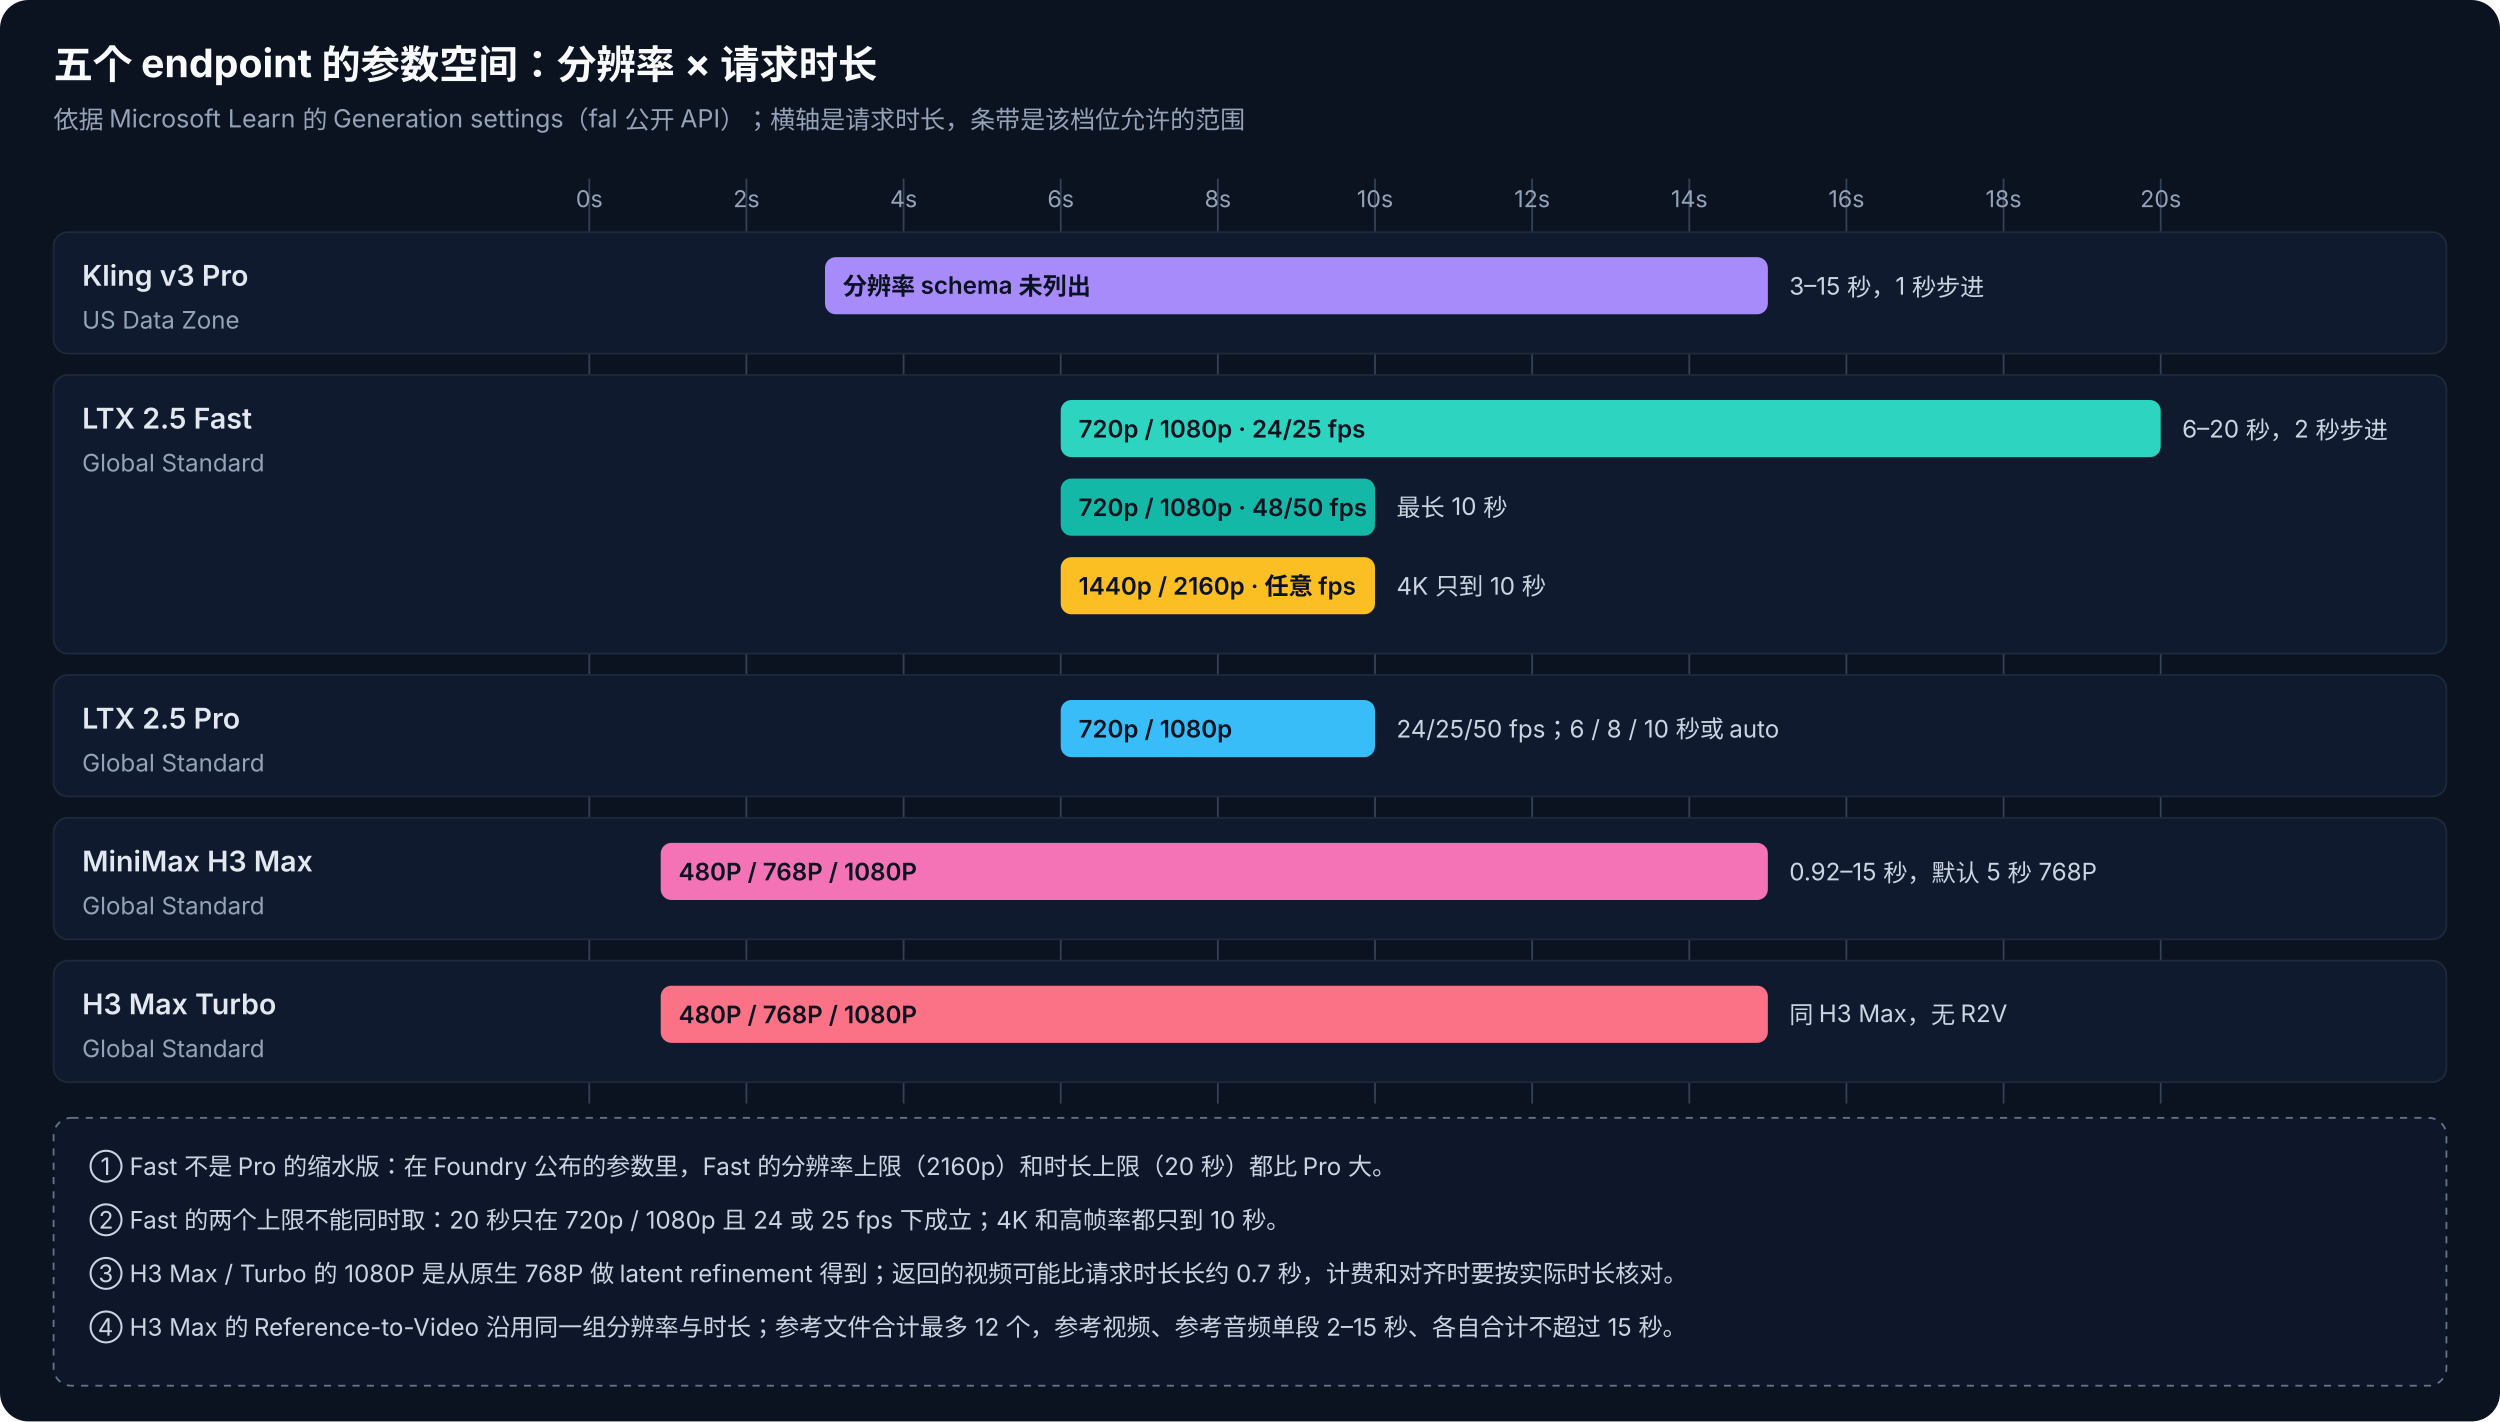
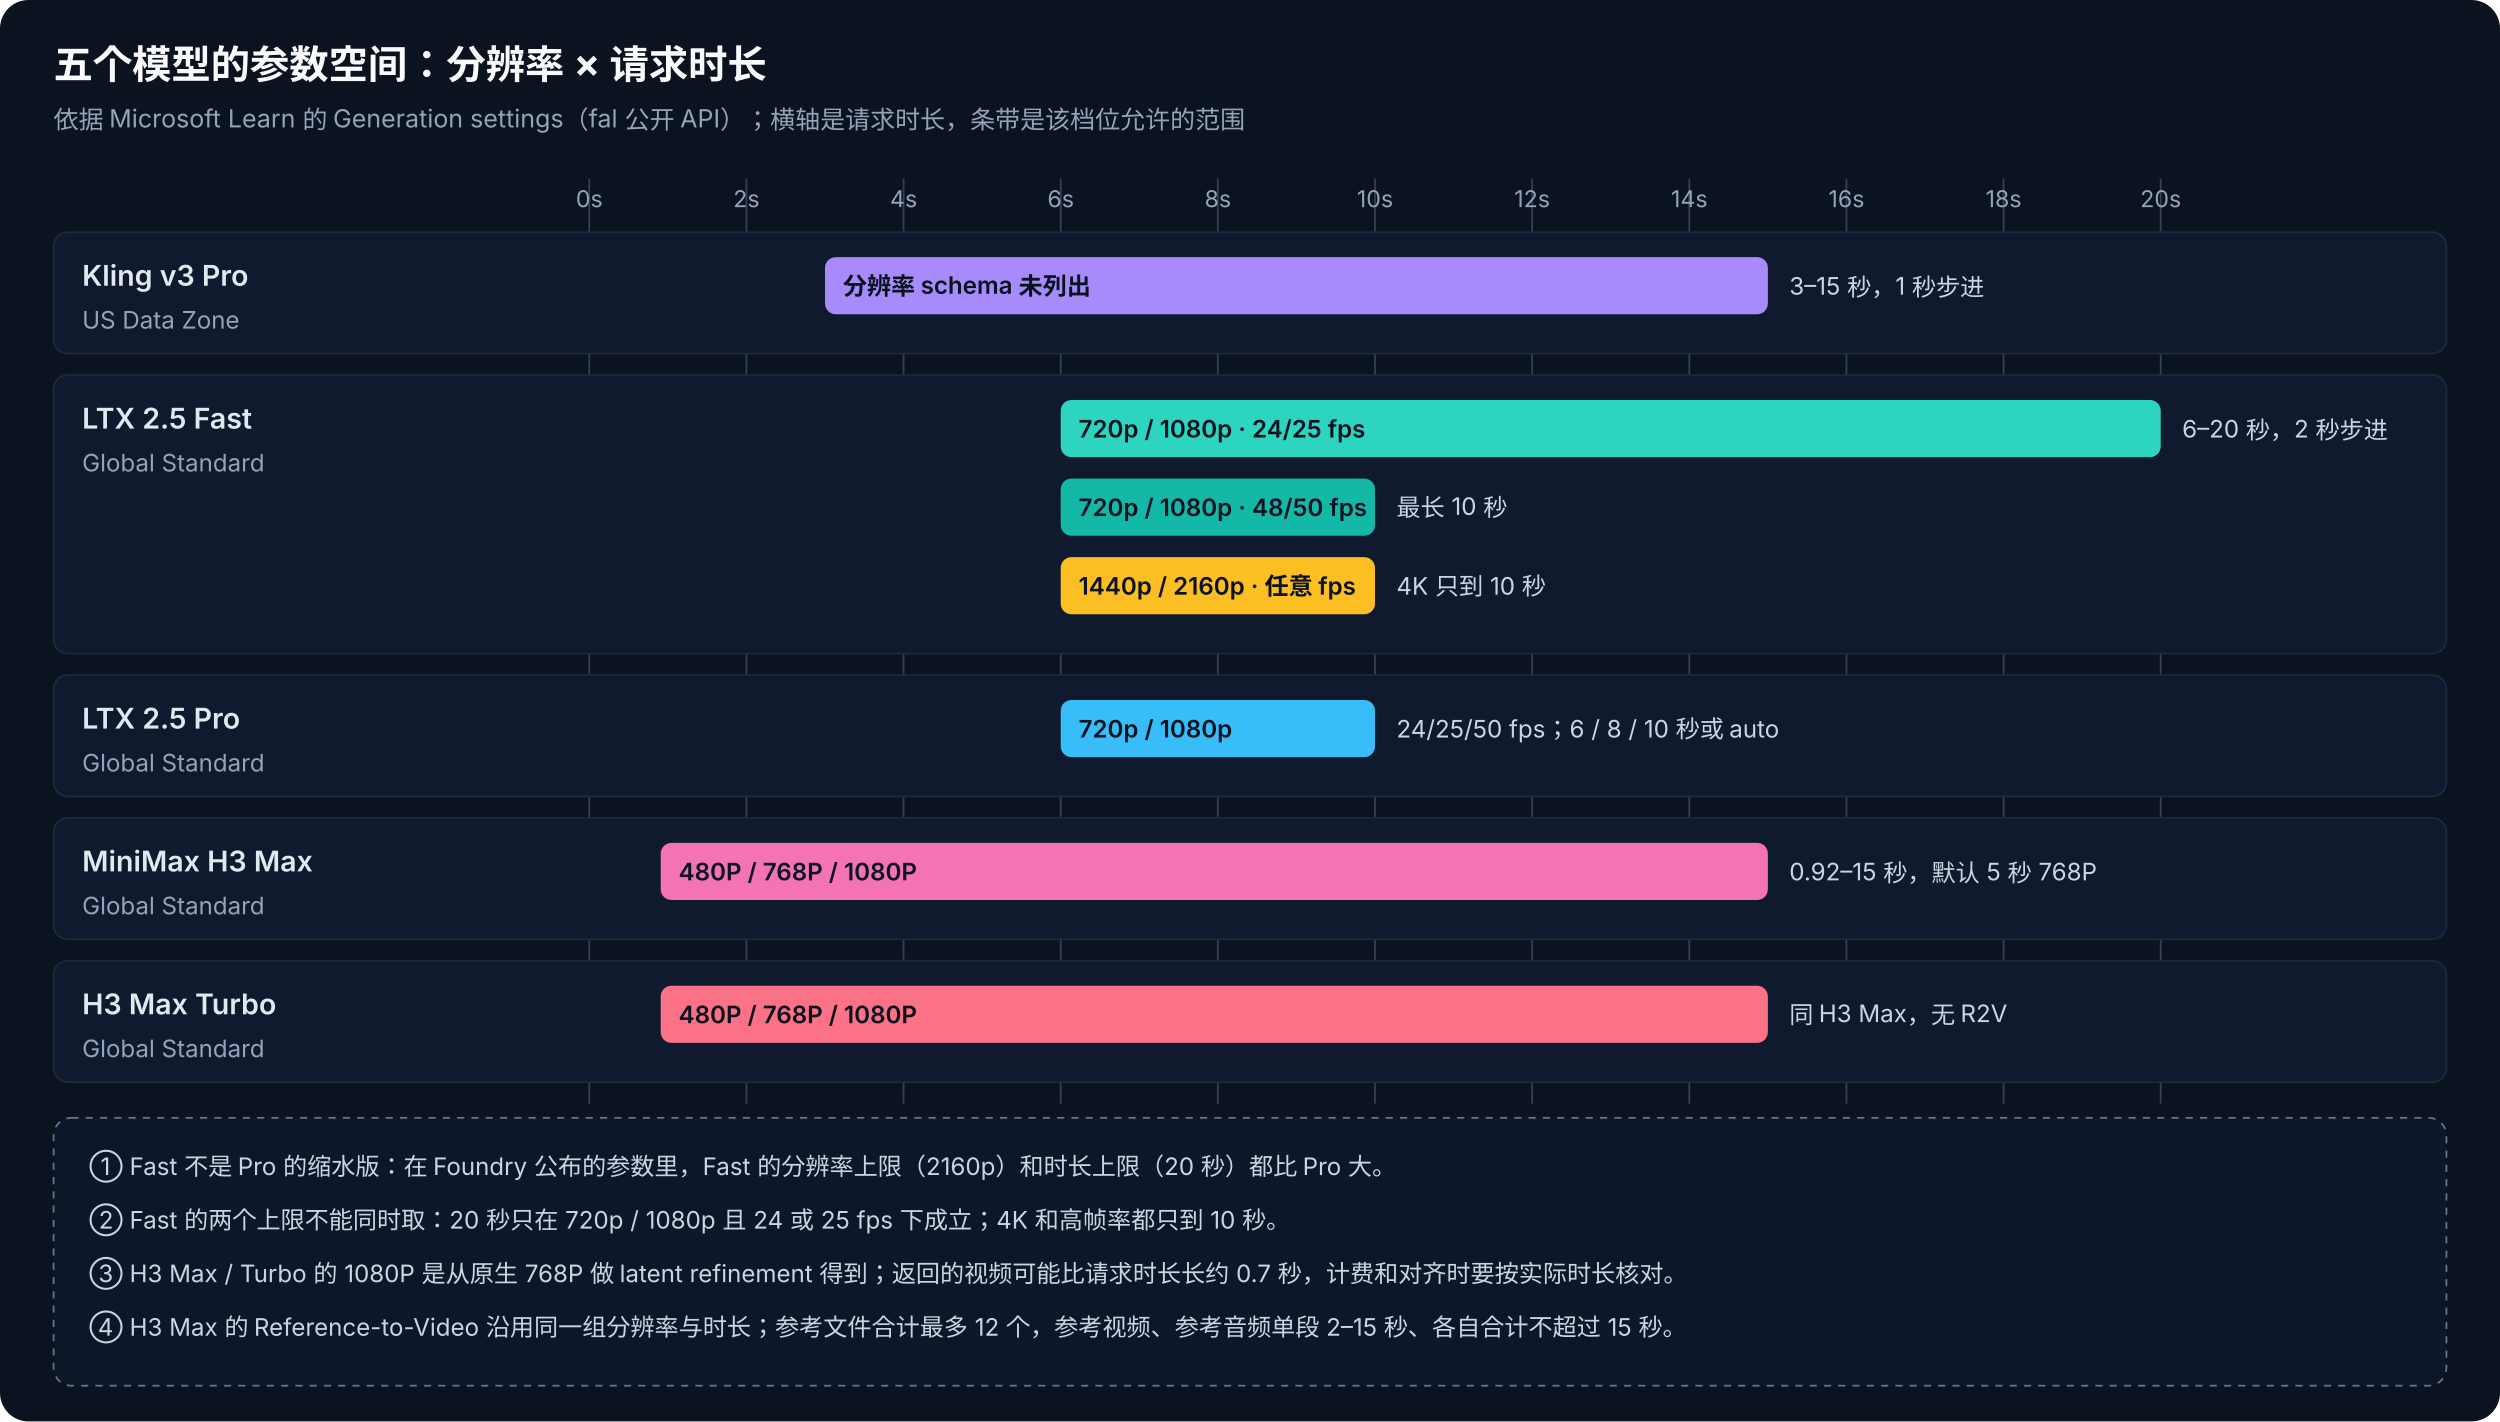
<svg xmlns="http://www.w3.org/2000/svg" viewBox="0 0 1400 796" width="1400" height="796" font-family="-apple-system, 'PingFang SC', 'Microsoft YaHei', 'Segoe UI', sans-serif">
  <style>.bg{fill:#0b1220}.title{fill:#f8fafc;font-size:22px;font-weight:700}.sub{fill:#94a3b8;font-size:14px}.h{fill:#e2e8f0;font-size:16px;font-weight:600}.t{fill:#cbd5e1;font-size:13.5px}.tg{fill:#94a3b8;font-size:13.5px}.ax{stroke:#334155;stroke-width:1}.axl{fill:#94a3b8;font-size:13px;text-anchor:middle}.lab{fill:#0b1220;font-size:13.5px;font-weight:600}.row{fill:#0f1a2e;stroke:#1e293b}.bar{animation:grow 1.6s ease-out}@keyframes grow{from{opacity:.2}to{opacity:1}}.note{fill:#fde68a;font-size:13.5px}</style>
  <rect class="bg" width="1400" height="796" rx="16" />
-   <text class="title" x="30" y="44">五个 endpoint 的参数空间：分辨率 × 请求时长</text>
+   <text class="title" x="30" y="44">五个模型的参数空间：分辨率 × 请求时长</text>
  <text class="sub" x="30" y="72">依据 Microsoft Learn 的 Generation settings（fal 公开 API）；横轴是请求时长，条带是该档位允许的范围</text>
  <line class="ax" x1="330" y1="100" x2="330" y2="618" />
  <text class="axl" x="330" y="116">0s</text>
  <line class="ax" x1="418" y1="100" x2="418" y2="618" />
  <text class="axl" x="418" y="116">2s</text>
  <line class="ax" x1="506" y1="100" x2="506" y2="618" />
  <text class="axl" x="506" y="116">4s</text>
  <line class="ax" x1="594" y1="100" x2="594" y2="618" />
  <text class="axl" x="594" y="116">6s</text>
  <line class="ax" x1="682" y1="100" x2="682" y2="618" />
  <text class="axl" x="682" y="116">8s</text>
  <line class="ax" x1="770" y1="100" x2="770" y2="618" />
  <text class="axl" x="770" y="116">10s</text>
  <line class="ax" x1="858" y1="100" x2="858" y2="618" />
  <text class="axl" x="858" y="116">12s</text>
  <line class="ax" x1="946" y1="100" x2="946" y2="618" />
  <text class="axl" x="946" y="116">14s</text>
  <line class="ax" x1="1034" y1="100" x2="1034" y2="618" />
  <text class="axl" x="1034" y="116">16s</text>
  <line class="ax" x1="1122" y1="100" x2="1122" y2="618" />
  <text class="axl" x="1122" y="116">18s</text>
  <line class="ax" x1="1210" y1="100" x2="1210" y2="618" />
  <text class="axl" x="1210" y="116">20s</text>
  <rect class="row" x="30" y="130" width="1340" height="68" rx="8" />
  <text class="h" x="46" y="160">Kling v3 Pro</text>
  <text class="tg" x="46" y="184">US Data Zone</text>
  <rect class="bar" x="462" y="144" width="528" height="32" rx="6" fill="#a78bfa" />
  <text class="lab" x="472" y="165">分辨率 schema 未列出</text>
  <text class="t" x="1002" y="165">3–15 秒，1 秒步进</text>
  <rect class="row" x="30" y="210" width="1340" height="156" rx="8" />
  <text class="h" x="46" y="240">LTX 2.5 Fast</text>
  <text class="tg" x="46" y="264">Global Standard</text>
  <rect class="bar" x="594" y="224" width="616" height="32" rx="6" fill="#2dd4bf" />
  <text class="lab" x="604" y="245">720p / 1080p · 24/25 fps</text>
  <text class="t" x="1222" y="245">6–20 秒，2 秒步进</text>
  <rect class="bar" x="594" y="268" width="176" height="32" rx="6" fill="#14b8a6" />
  <text class="lab" x="604" y="289">720p / 1080p · 48/50 fps</text>
  <text class="t" x="782" y="289">最长 10 秒</text>
  <rect class="bar" x="594" y="312" width="176" height="32" rx="6" fill="#fbbf24" />
  <text class="lab" x="604" y="333">1440p / 2160p · 任意 fps</text>
  <text class="t" x="782" y="333">4K 只到 10 秒</text>
  <rect class="row" x="30" y="378" width="1340" height="68" rx="8" />
  <text class="h" x="46" y="408">LTX 2.5 Pro</text>
  <text class="tg" x="46" y="432">Global Standard</text>
  <rect class="bar" x="594" y="392" width="176" height="32" rx="6" fill="#38bdf8" />
  <text class="lab" x="604" y="413">720p / 1080p</text>
  <text class="t" x="782" y="413">24/25/50 fps；6 / 8 / 10 秒或 auto</text>
  <rect class="row" x="30" y="458" width="1340" height="68" rx="8" />
  <text class="h" x="46" y="488">MiniMax H3 Max</text>
  <text class="tg" x="46" y="512">Global Standard</text>
  <rect class="bar" x="370" y="472" width="620" height="32" rx="6" fill="#f472b6" />
  <text class="lab" x="380" y="493">480P / 768P / 1080P</text>
  <text class="t" x="1002" y="493">0.92–15 秒，默认 5 秒 768P</text>
  <rect class="row" x="30" y="538" width="1340" height="68" rx="8" />
  <text class="h" x="46" y="568">H3 Max Turbo</text>
  <text class="tg" x="46" y="592">Global Standard</text>
  <rect class="bar" x="370" y="552" width="620" height="32" rx="6" fill="#fb7185" />
  <text class="lab" x="380" y="573">480P / 768P / 1080P</text>
  <text class="t" x="1002" y="573">同 H3 Max，无 R2V</text>
  <rect x="30" y="626" width="1340" height="150" rx="10" fill="#0d1729" stroke="#64748b" stroke-dasharray="4 4" />
  <text class="t" x="50" y="658">① Fast 不是 Pro 的缩水版：在 Foundry 公布的参数里，Fast 的分辨率上限（2160p）和时长上限（20 秒）都比 Pro 大。</text>
  <text class="t" x="50" y="688">② Fast 的两个上限不能同时取：20 秒只在 720p / 1080p 且 24 或 25 fps 下成立；4K 和高帧率都只到 10 秒。</text>
  <text class="t" x="50" y="718">③ H3 Max / Turbo 的 1080P 是从原生 768P 做 latent refinement 得到；返回的视频可能比请求时长长约 0.7 秒，计费和对齐时要按实际时长核对。</text>
  <text class="t" x="50" y="748">④ H3 Max 的 Reference-to-Video 沿用同一组分辨率与时长；参考文件合计最多 12 个，参考视频、参考音频单段 2–15 秒、各自合计不超过 15 秒。</text>
</svg>
